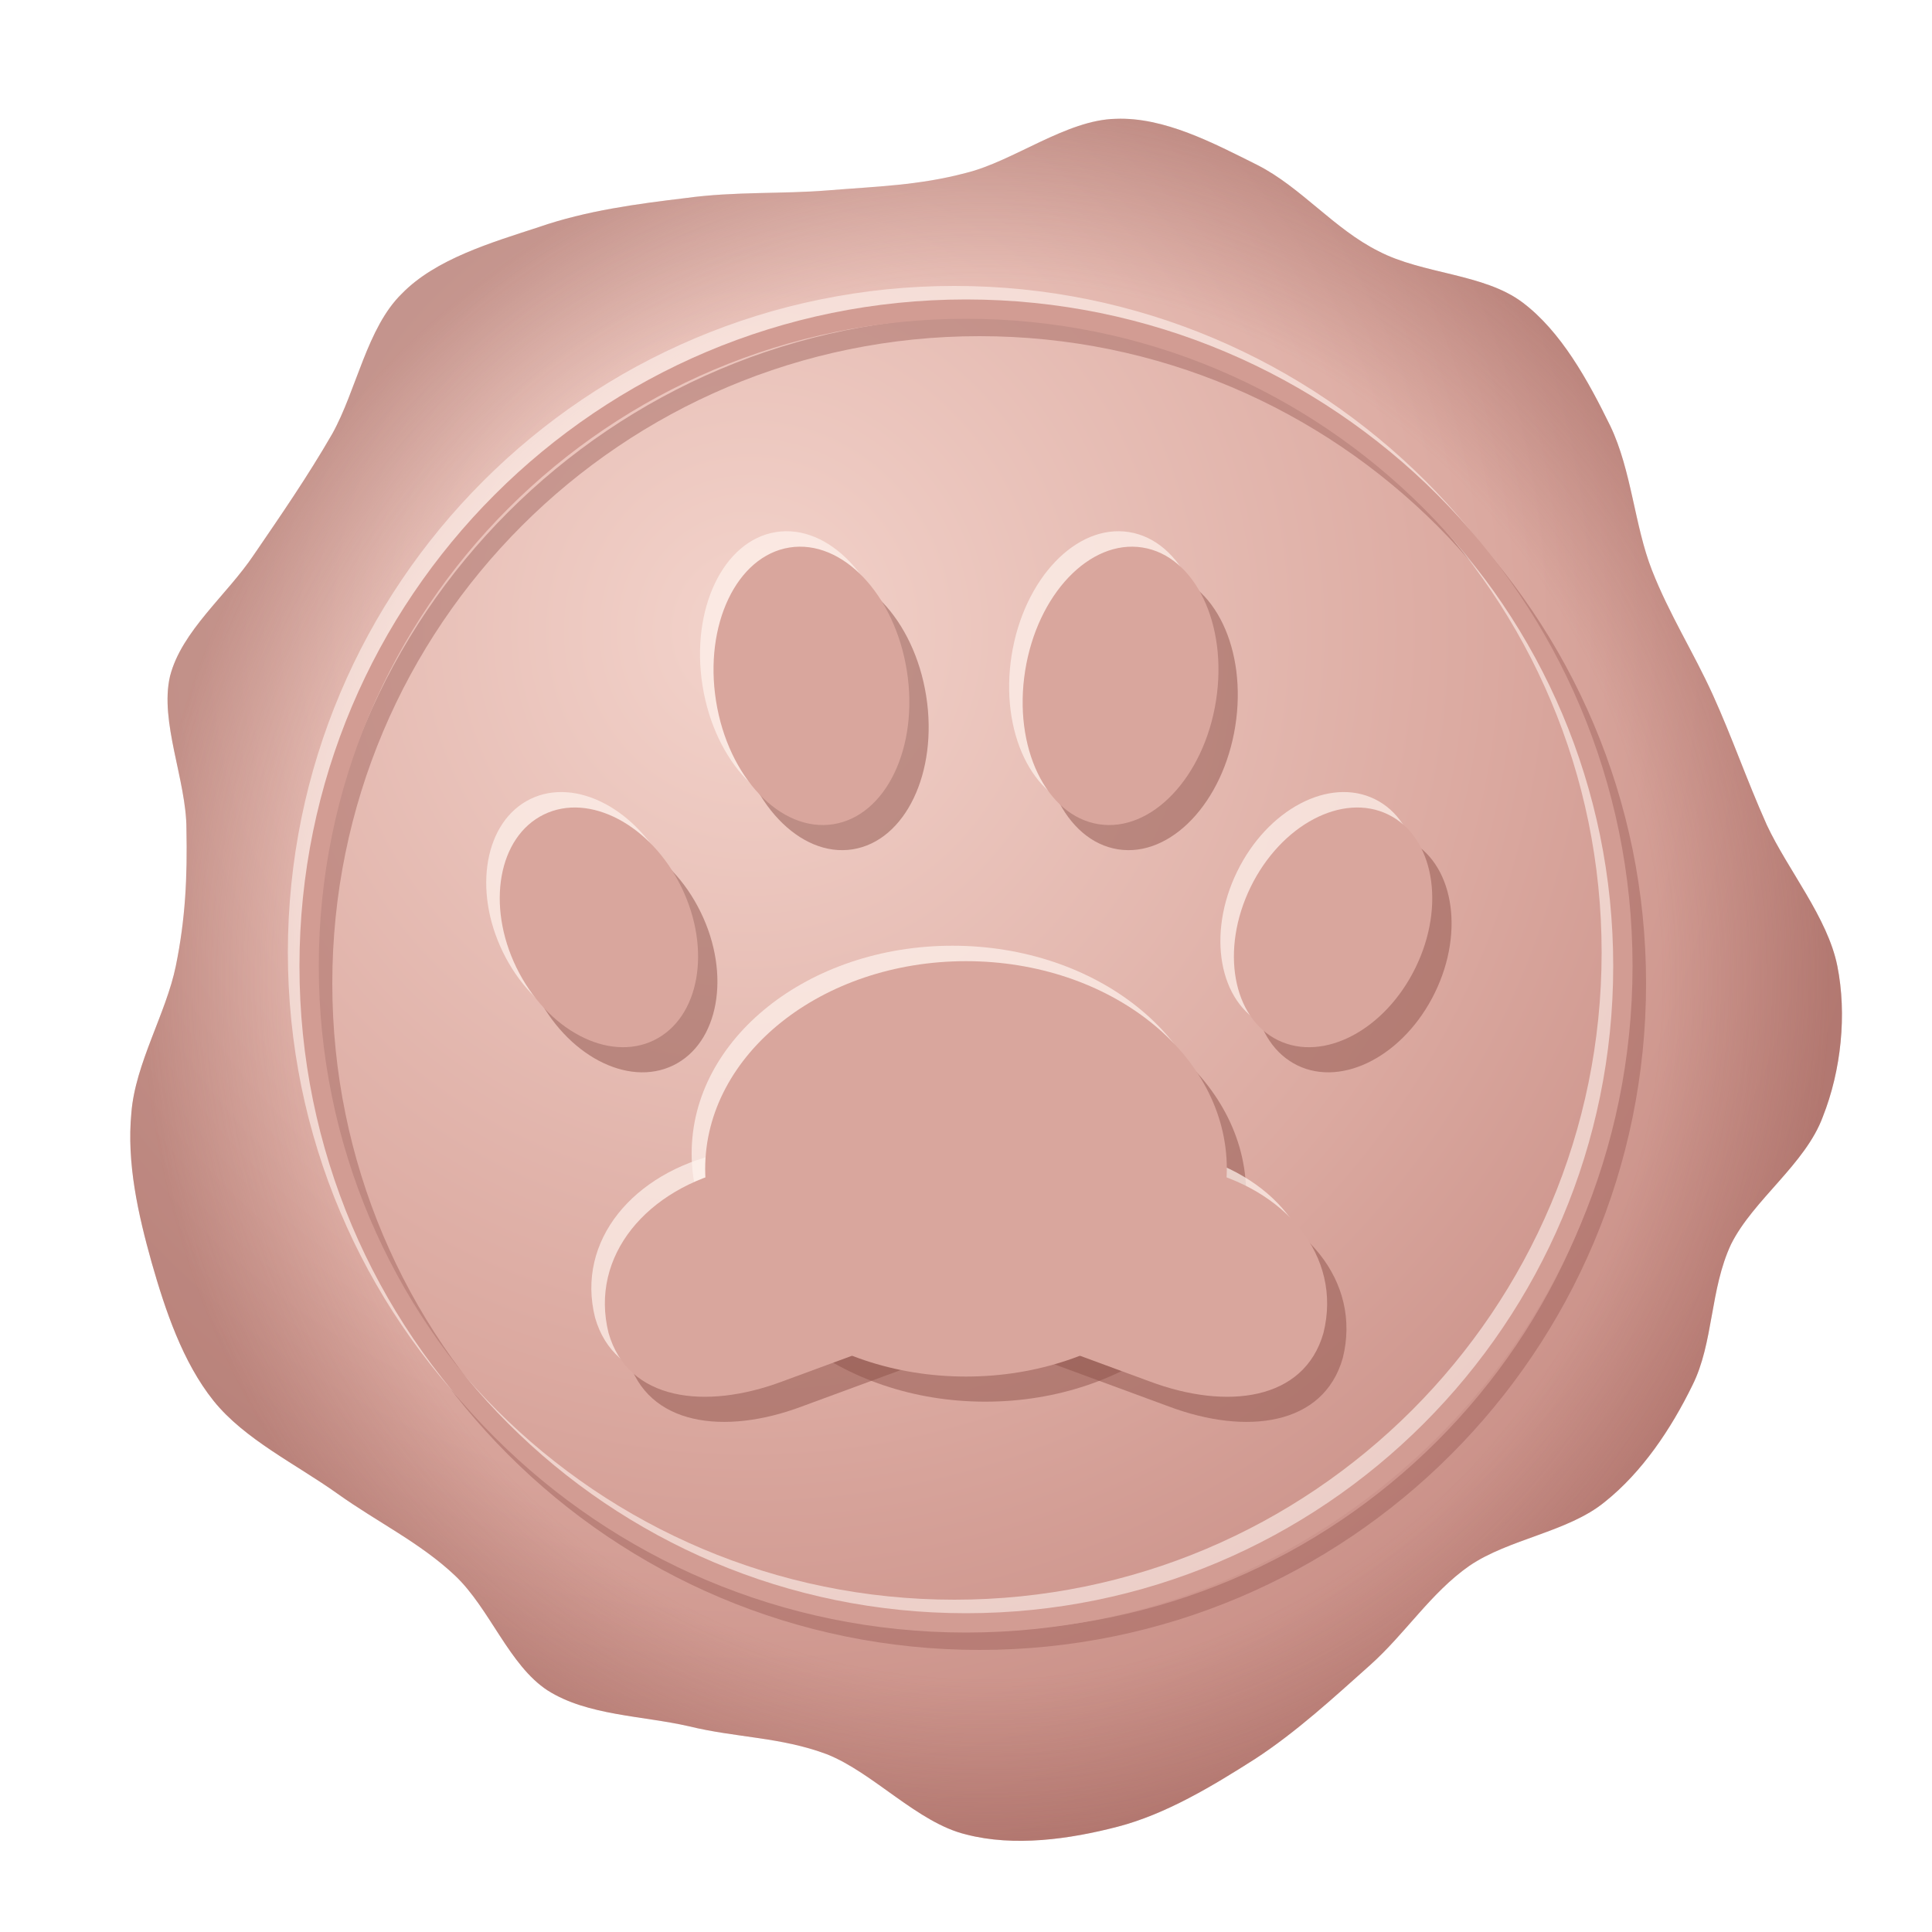
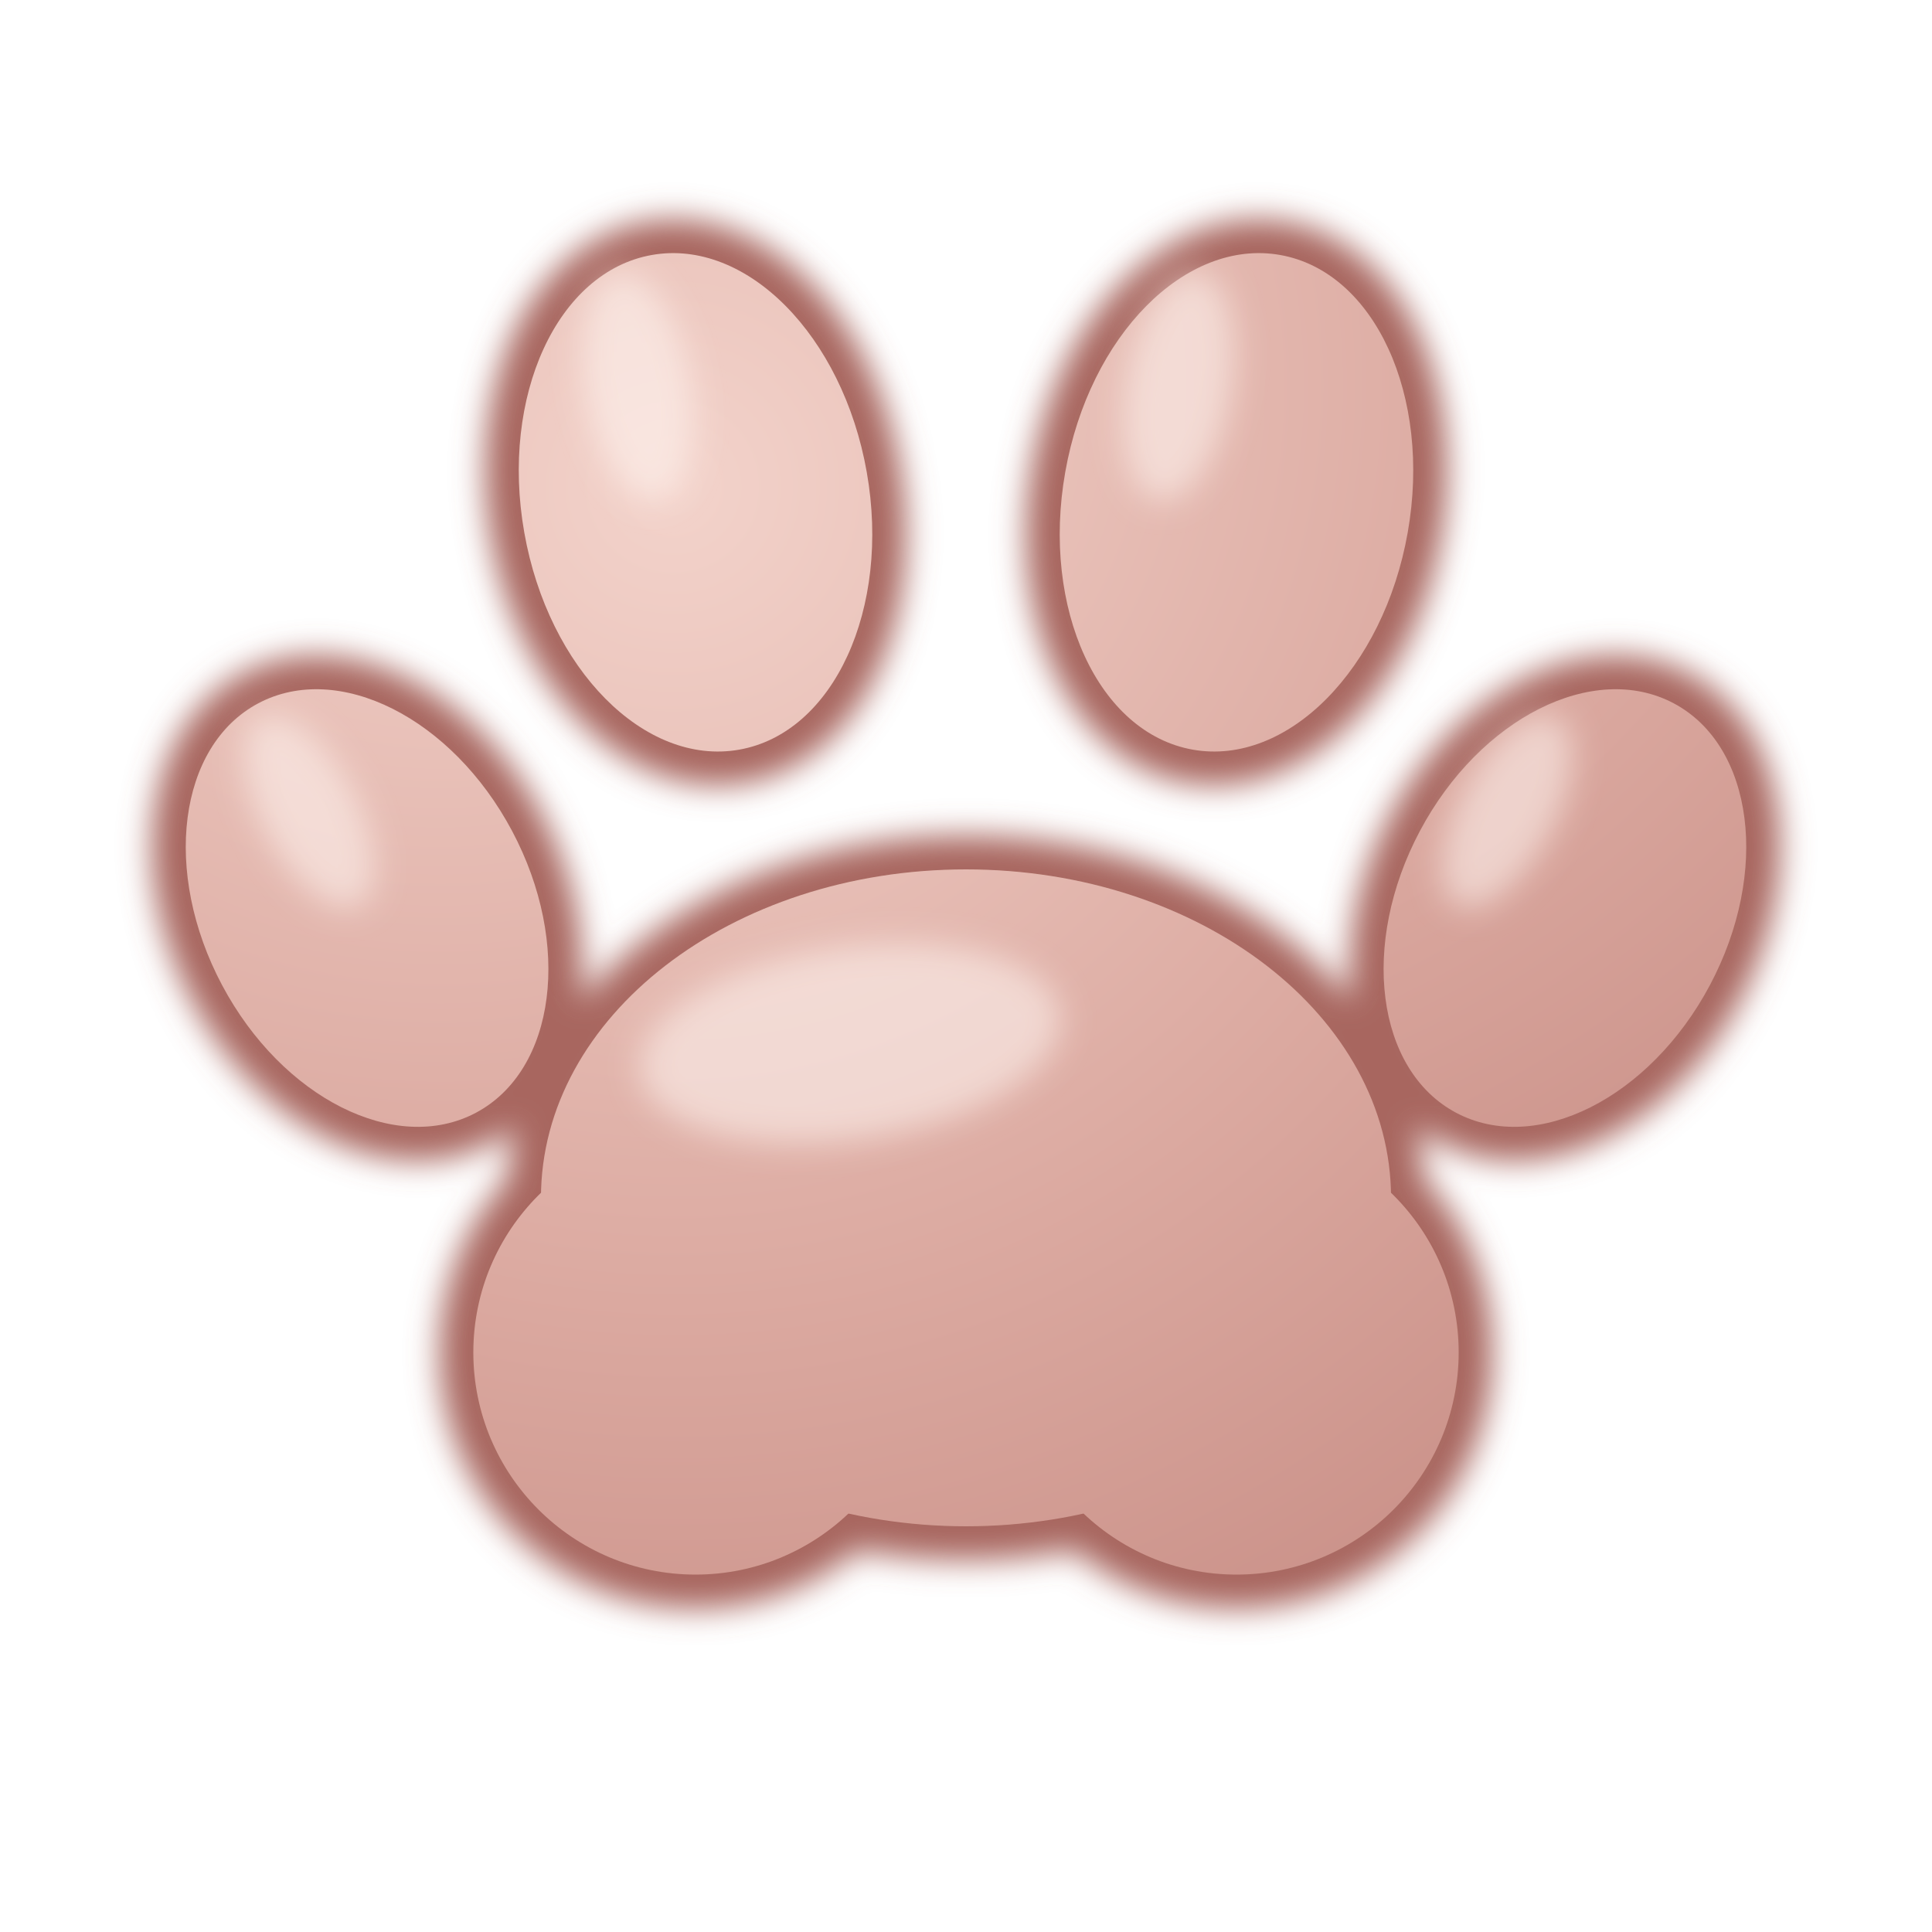
<svg xmlns="http://www.w3.org/2000/svg" viewBox="0 0 200 200" width="200" height="200">
  <defs>
-     <radialGradient id="wax" cx="36%" cy="30%" r="80%">
+     <radialGradient id="wax" gradientUnits="userSpaceOnUse" cx="70" cy="50" r="170">
      <stop offset="0" stop-color="#f3d3cb" />
-       <stop offset="0.55" stop-color="#dba9a0" />
+       <stop offset="0.5" stop-color="#dba9a0" />
      <stop offset="1" stop-color="#bf8179" />
    </radialGradient>
-     <radialGradient id="rim" cx="50%" cy="50%" r="50%">
-       <stop offset="0.8" stop-color="#8a4f49" stop-opacity="0" />
-       <stop offset="1" stop-color="#8a4f49" stop-opacity="0.35" />
-     </radialGradient>
+     <filter id="soft" x="-10%" y="-10%" width="120%" height="120%">
+       <feGaussianBlur stdDeviation="1.6" />
+     </filter>
  </defs>
-   <path d="M190.2 100.0C191.2 105.0 190.6 110.8 188.7 115.6C186.9 120.5 181.5 124.2 179.2 128.8C177.0 133.5 177.4 139.0 175.2 143.4C173.0 147.9 170.0 152.4 166.1 155.5C162.3 158.6 156.2 159.3 152.1 162.1C148.1 164.9 145.5 169.1 141.8 172.4C138.1 175.7 134.2 179.3 129.9 182.1C125.5 184.9 120.7 187.8 115.7 189.1C110.7 190.4 105.0 191.2 100.0 189.9C95.0 188.7 90.4 183.5 85.6 181.6C80.8 179.8 76.2 179.9 71.3 178.7C66.5 177.6 60.8 177.6 56.7 175.0C52.7 172.4 50.7 166.5 47.1 163.1C43.5 159.7 39.1 157.6 34.9 154.6C30.7 151.6 25.3 149.0 22.1 145.0C18.9 141.0 17.1 135.6 15.7 130.7C14.3 125.7 13.1 120.4 13.6 115.2C14.0 110.1 17.2 104.9 18.2 100.0C19.2 95.1 19.4 90.8 19.3 85.8C19.3 80.8 16.5 74.7 17.6 70.0C18.8 65.3 23.5 61.6 26.3 57.4C29.1 53.3 31.8 49.4 34.4 44.9C36.9 40.4 38.0 33.9 41.6 30.4C45.1 26.8 50.9 25.1 55.8 23.5C60.7 21.8 66.0 21.1 71.0 20.5C76.1 19.8 81.0 20.1 85.8 19.7C90.7 19.3 95.1 19.2 100.0 17.9C104.9 16.7 110.4 12.4 115.5 12.3C120.5 12.1 125.6 14.8 130.2 17.1C134.7 19.4 138.1 23.7 142.7 26.0C147.3 28.4 153.6 28.3 157.6 31.3C161.6 34.3 164.4 39.4 166.7 44.1C168.9 48.7 169.2 54.4 171.0 59.0C172.8 63.6 175.3 67.5 177.3 71.9C179.3 76.3 180.8 80.7 182.9 85.4C185.1 90.1 189.2 95.0 190.2 100.0Z" fill="url(#wax)" />
-   <path d="M190.2 100.0C191.2 105.0 190.6 110.8 188.7 115.6C186.9 120.5 181.5 124.2 179.2 128.8C177.0 133.5 177.4 139.0 175.2 143.4C173.0 147.9 170.0 152.4 166.1 155.5C162.3 158.6 156.2 159.3 152.1 162.1C148.1 164.9 145.5 169.1 141.8 172.4C138.1 175.7 134.2 179.3 129.9 182.1C125.5 184.9 120.7 187.8 115.7 189.1C110.7 190.4 105.0 191.2 100.0 189.9C95.0 188.7 90.4 183.5 85.6 181.6C80.8 179.8 76.2 179.9 71.3 178.7C66.5 177.6 60.8 177.6 56.7 175.0C52.7 172.4 50.7 166.5 47.1 163.1C43.5 159.7 39.1 157.6 34.9 154.6C30.7 151.6 25.3 149.0 22.1 145.0C18.9 141.0 17.1 135.6 15.7 130.7C14.3 125.7 13.1 120.4 13.6 115.2C14.0 110.1 17.2 104.9 18.2 100.0C19.2 95.1 19.4 90.8 19.3 85.8C19.3 80.8 16.5 74.7 17.6 70.0C18.8 65.3 23.5 61.6 26.3 57.4C29.1 53.3 31.8 49.4 34.4 44.9C36.9 40.4 38.0 33.9 41.6 30.4C45.1 26.8 50.9 25.1 55.8 23.5C60.7 21.8 66.0 21.1 71.0 20.5C76.1 19.8 81.0 20.1 85.8 19.7C90.7 19.3 95.1 19.2 100.0 17.9C104.9 16.7 110.4 12.4 115.5 12.3C120.5 12.1 125.6 14.8 130.2 17.1C134.7 19.4 138.1 23.7 142.7 26.0C147.3 28.4 153.6 28.3 157.6 31.3C161.6 34.3 164.4 39.4 166.7 44.1C168.9 48.7 169.2 54.4 171.0 59.0C172.8 63.6 175.3 67.5 177.3 71.9C179.3 76.3 180.8 80.7 182.9 85.4C185.1 90.1 189.2 95.0 190.2 100.0Z" fill="url(#rim)" />
-   <circle cx="100" cy="100" r="68" fill="none" stroke="#9c5f58" stroke-opacity="0.45" stroke-width="2" transform="translate(1.4 1.8)" />
-   <circle cx="100" cy="100" r="68" fill="none" stroke="#fff3ee" stroke-opacity="0.6" stroke-width="2" transform="translate(-1.2 -1.4)" />
-   <circle cx="100" cy="100" r="68" fill="none" stroke="#d29c93" stroke-width="2" />
-   <g fill="#8e524b" fill-opacity="0.5" transform="translate(2 2.6)">
-     <ellipse cx="100" cy="121" rx="27" ry="21.5" />
-     <path d="M76 121c-9 2-15 9-13 17 2 7 10 8 18 5l19-7 19 7c8 3 16 2 18-5 2-8-4-15-13-17-8-2-14-8-24-8s-16 6-24 8Z" />
-     <ellipse cx="62" cy="96" rx="9.5" ry="13" transform="rotate(-26 62 96)" />
-     <ellipse cx="84" cy="71" rx="10" ry="14.5" transform="rotate(-9 84 71)" />
-     <ellipse cx="116" cy="71" rx="10" ry="14.5" transform="rotate(9 116 71)" />
-     <ellipse cx="138" cy="96" rx="9.5" ry="13" transform="rotate(26 138 96)" />
+   <g fill="none" stroke="#a8665f" stroke-width="7" stroke-linejoin="round" filter="url(#soft)">
+     <ellipse cx="100" cy="124" rx="44" ry="34" />
+     <circle cx="72" cy="140" r="23" />
+     <circle cx="128" cy="140" r="23" />
+     <ellipse cx="38" cy="94" rx="17" ry="24" transform="rotate(-28 38 94)" />
+     <ellipse cx="72" cy="52" rx="18" ry="26" transform="rotate(-10 72 52)" />
+     <ellipse cx="128" cy="52" rx="18" ry="26" transform="rotate(10 128 52)" />
+     <ellipse cx="162" cy="94" rx="17" ry="24" transform="rotate(28 162 94)" />
  </g>
-   <g fill="#fff4ef" fill-opacity="0.7" transform="translate(-1.4 -1.6)">
-     <ellipse cx="100" cy="121" rx="27" ry="21.5" />
-     <path d="M76 121c-9 2-15 9-13 17 2 7 10 8 18 5l19-7 19 7c8 3 16 2 18-5 2-8-4-15-13-17-8-2-14-8-24-8s-16 6-24 8Z" />
-     <ellipse cx="62" cy="96" rx="9.5" ry="13" transform="rotate(-26 62 96)" />
-     <ellipse cx="84" cy="71" rx="10" ry="14.5" transform="rotate(-9 84 71)" />
-     <ellipse cx="116" cy="71" rx="10" ry="14.5" transform="rotate(9 116 71)" />
-     <ellipse cx="138" cy="96" rx="9.5" ry="13" transform="rotate(26 138 96)" />
+   <g fill="url(#wax)">
+     <ellipse cx="100" cy="124" rx="44" ry="34" />
+     <circle cx="72" cy="140" r="23" />
+     <circle cx="128" cy="140" r="23" />
+     <ellipse cx="38" cy="94" rx="17" ry="24" transform="rotate(-28 38 94)" />
+     <ellipse cx="72" cy="52" rx="18" ry="26" transform="rotate(-10 72 52)" />
+     <ellipse cx="128" cy="52" rx="18" ry="26" transform="rotate(10 128 52)" />
+     <ellipse cx="162" cy="94" rx="17" ry="24" transform="rotate(28 162 94)" />
  </g>
-   <g fill="#d9a69d">
-     <ellipse cx="100" cy="121" rx="27" ry="21.5" />
-     <path d="M76 121c-9 2-15 9-13 17 2 7 10 8 18 5l19-7 19 7c8 3 16 2 18-5 2-8-4-15-13-17-8-2-14-8-24-8s-16 6-24 8Z" />
-     <ellipse cx="62" cy="96" rx="9.5" ry="13" transform="rotate(-26 62 96)" />
-     <ellipse cx="84" cy="71" rx="10" ry="14.5" transform="rotate(-9 84 71)" />
-     <ellipse cx="116" cy="71" rx="10" ry="14.5" transform="rotate(9 116 71)" />
-     <ellipse cx="138" cy="96" rx="9.5" ry="13" transform="rotate(26 138 96)" />
+   <g fill="#fff6f2" fill-opacity="0.55" filter="url(#soft)">
+     <ellipse cx="88" cy="108" rx="22" ry="10" transform="rotate(-8 88 108)" />
+     <ellipse cx="32" cy="84" rx="5" ry="11" transform="rotate(-28 32 84)" />
+     <ellipse cx="66" cy="40" rx="5.5" ry="12" transform="rotate(-10 66 40)" />
+     <ellipse cx="122" cy="40" rx="5.5" ry="12" transform="rotate(10 122 40)" />
+     <ellipse cx="156" cy="84" rx="5" ry="11" transform="rotate(28 156 84)" />
  </g>
</svg>
